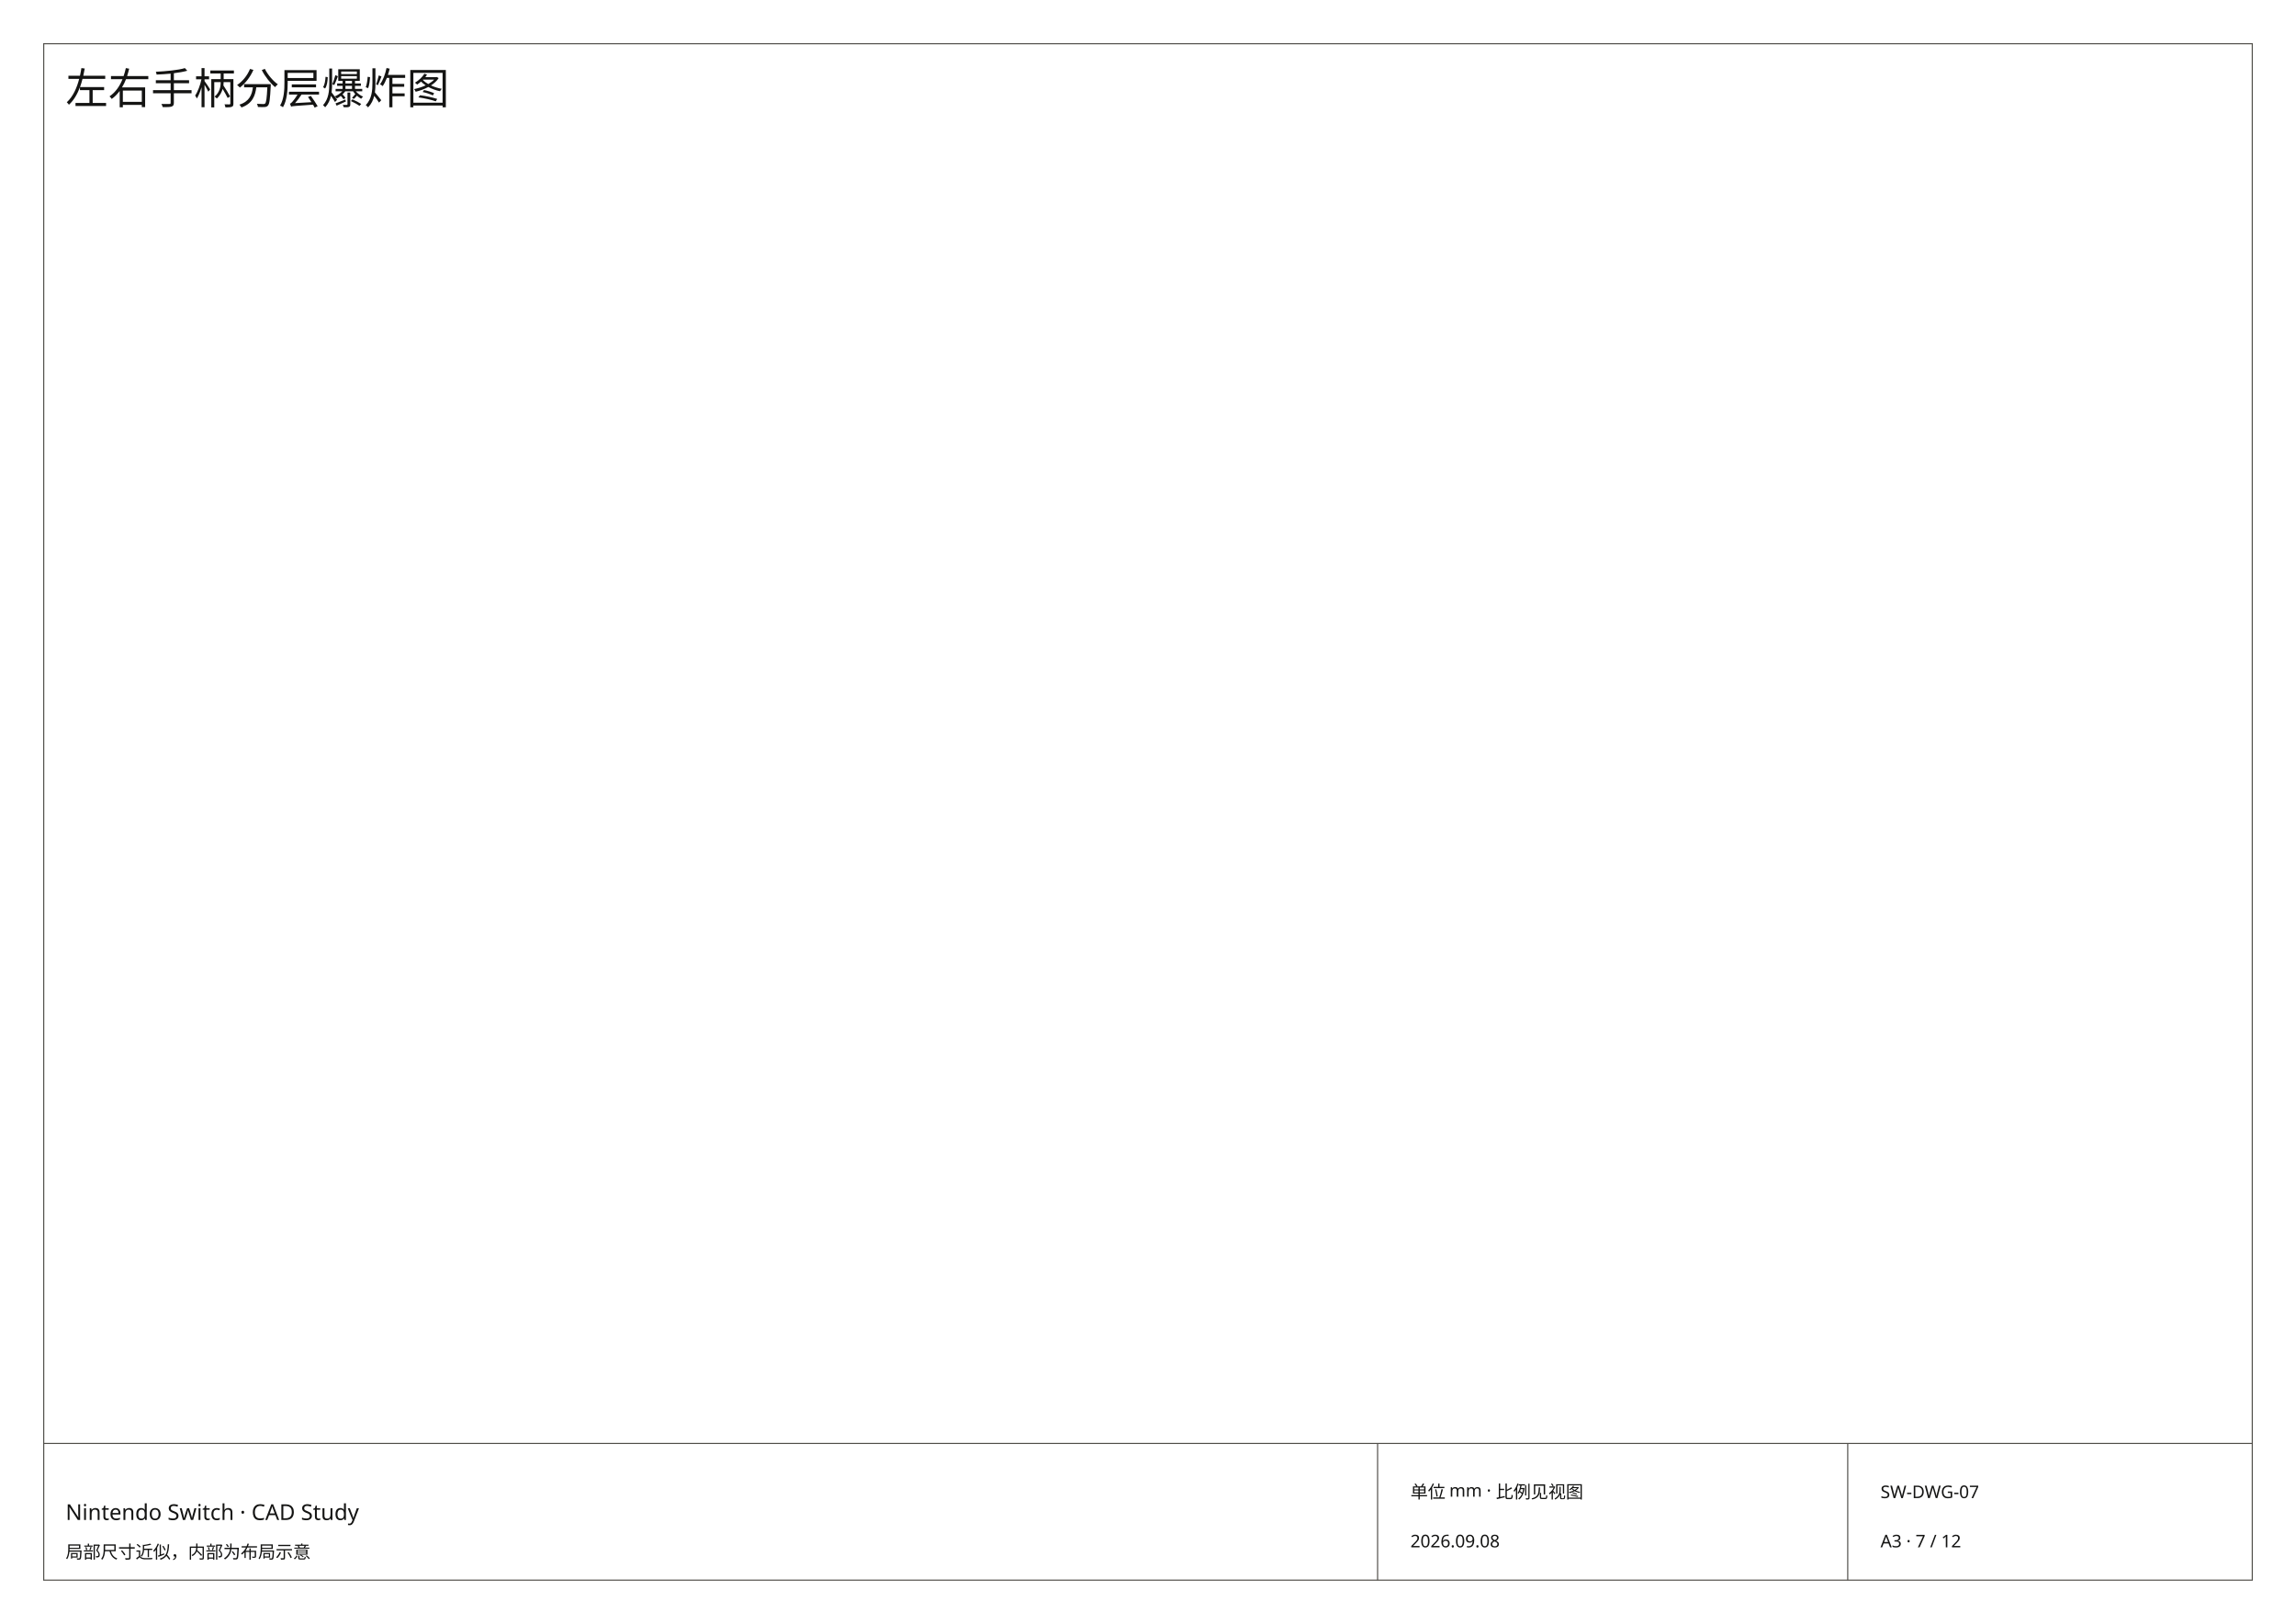
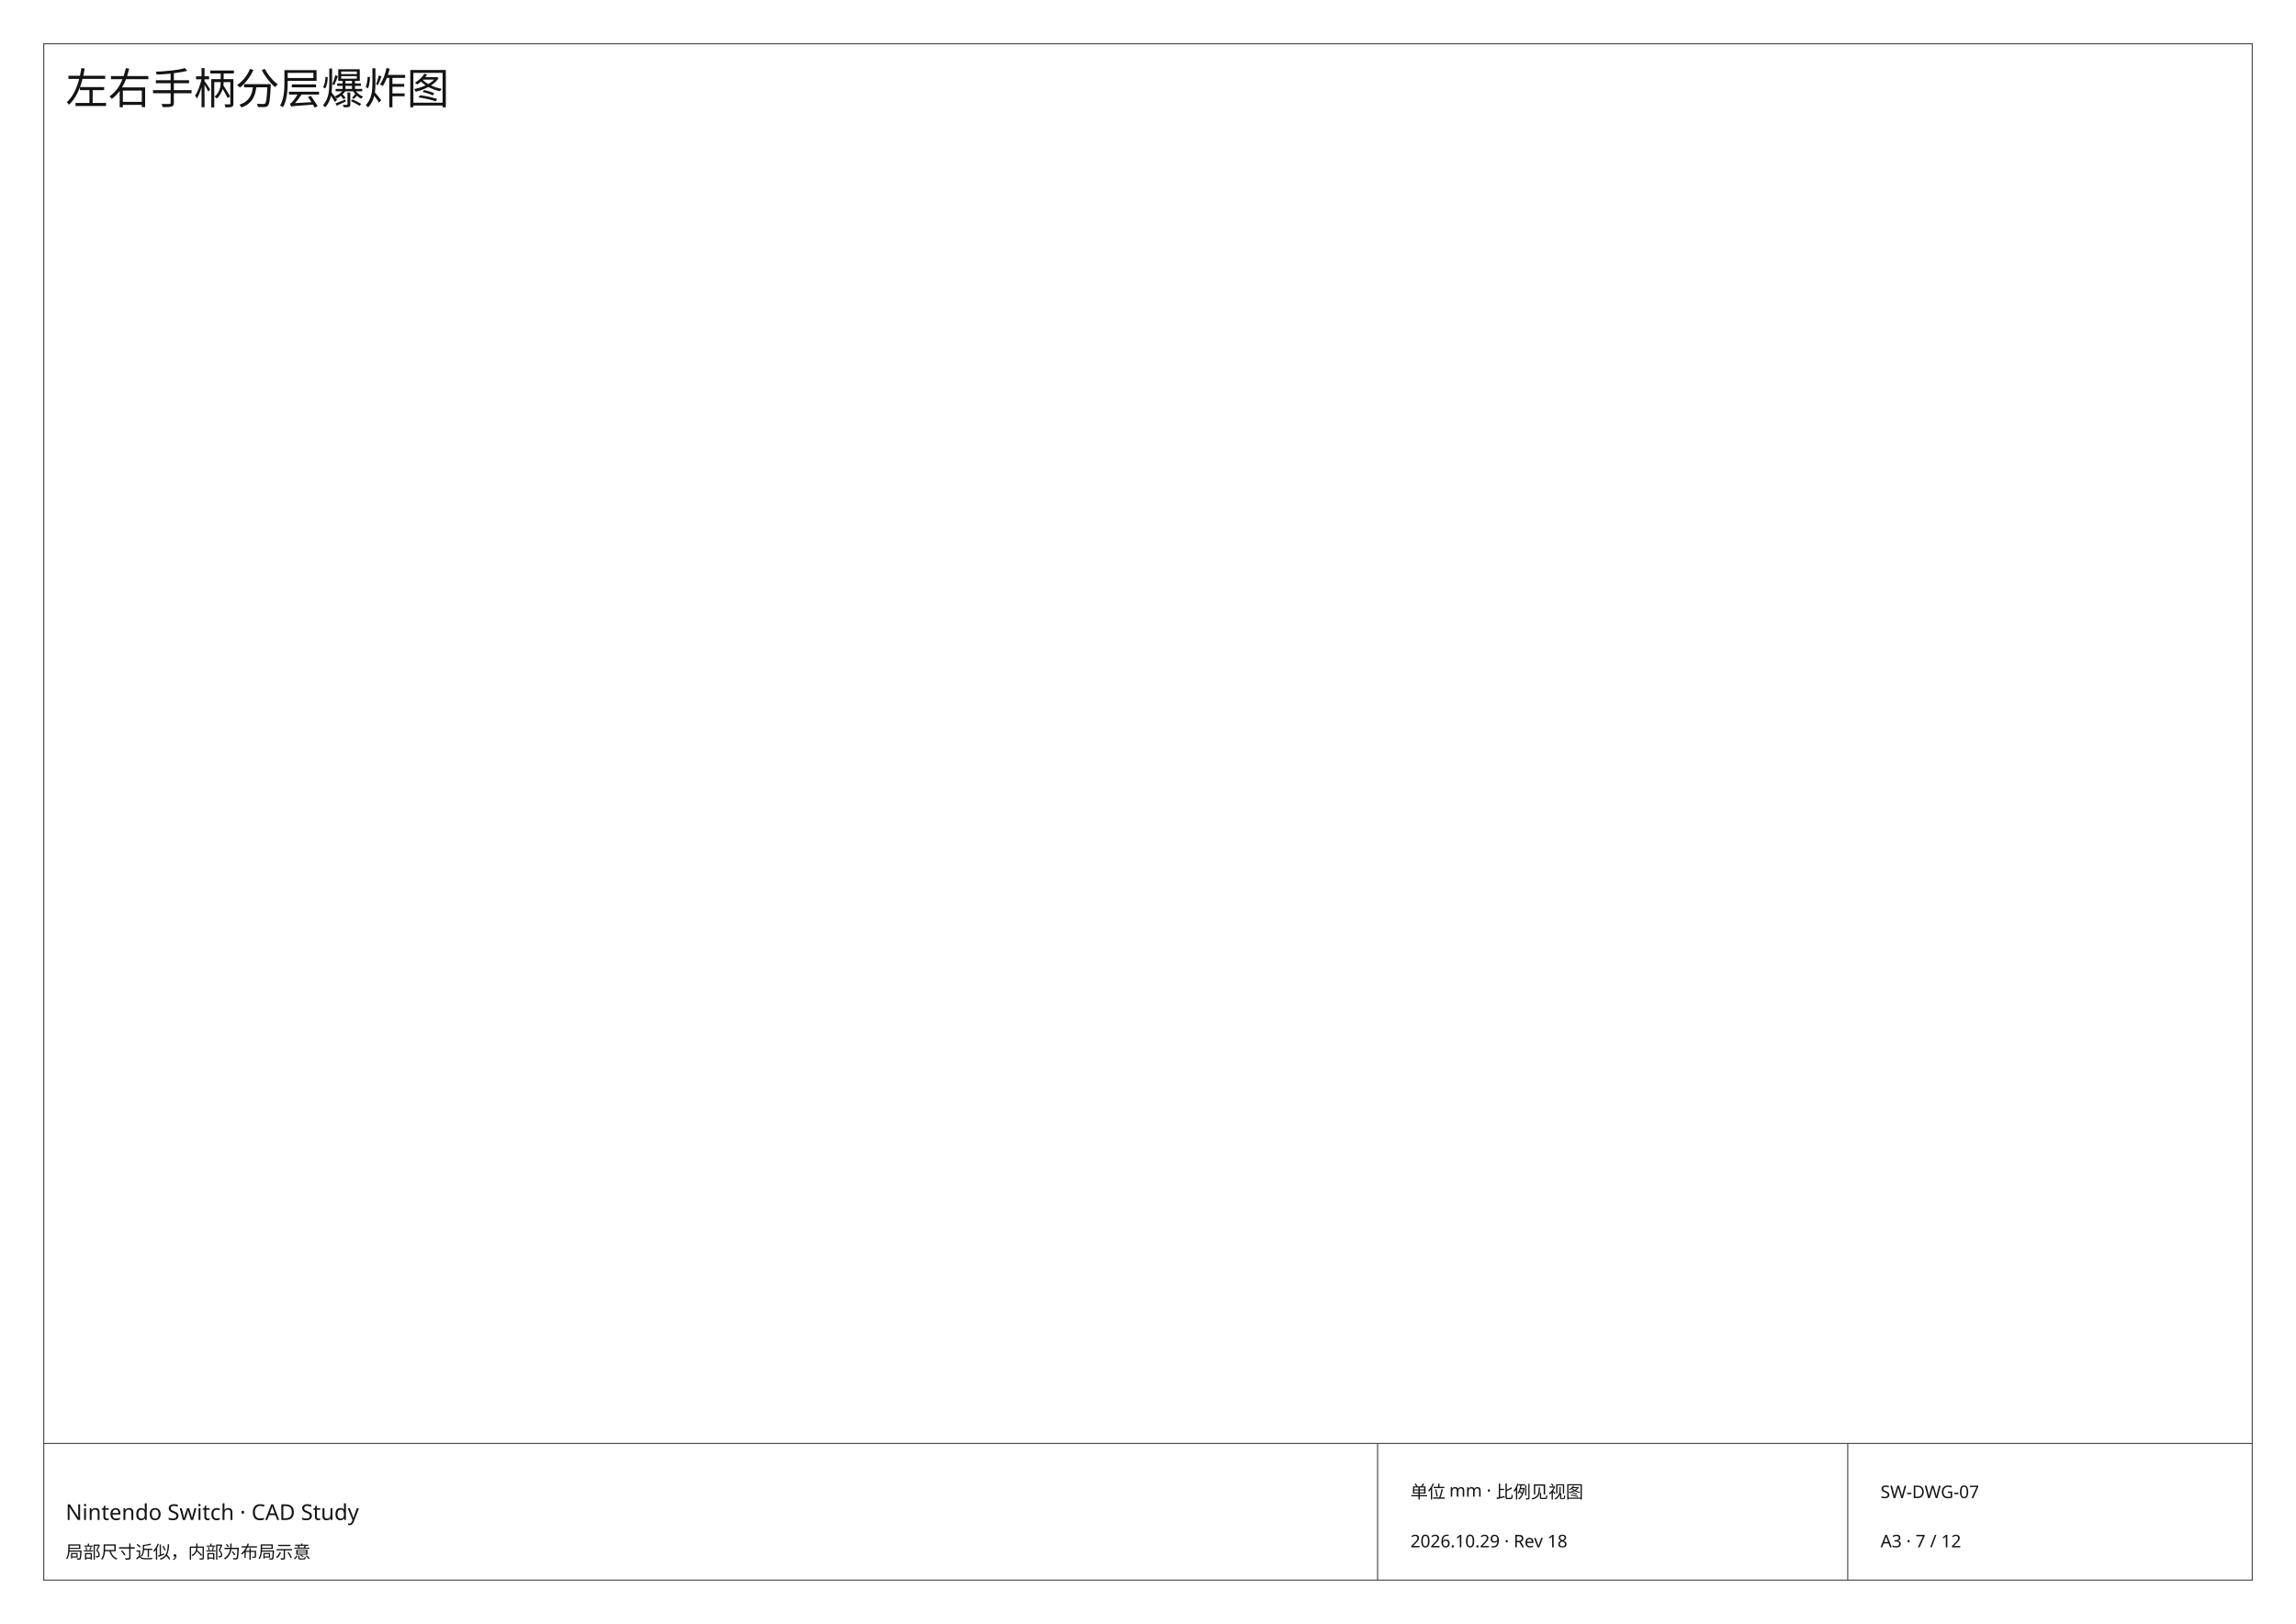
<svg xmlns="http://www.w3.org/2000/svg" width="420mm" height="297mm" viewBox="0 0 420 297">
  <g fill="none" stroke="#504e49" stroke-width=".2">
    <rect x="8" y="8" width="404" height="281" />
    <path d="M 8 264 H 412 M 252 264 V 289 M 338 264 V 289" />
  </g>
  <g font-family="TsangerJinKai02" fill="#141413">
    <text x="12" y="19" font-size="7.8">左右手柄分层爆炸图</text>
    <text x="12" y="278" font-size="4.0">Nintendo Switch · CAD Study</text>
    <text x="12" y="285" font-size="3.2">局部尺寸近似，内部为布局示意</text>
    <text x="258" y="274" font-size="3.2">单位 mm · 比例见视图</text>
-     <text x="258" y="283" font-size="3.2">2026.09.08</text>
+     <text x="258" y="283" font-size="3.2">2026.10.29 · Rev 18</text>
    <text x="344" y="274" font-size="3.2">SW-DWG-07</text>
    <text x="344" y="283" font-size="3.2">A3 · 7 / 12</text>
  </g>
</svg>
